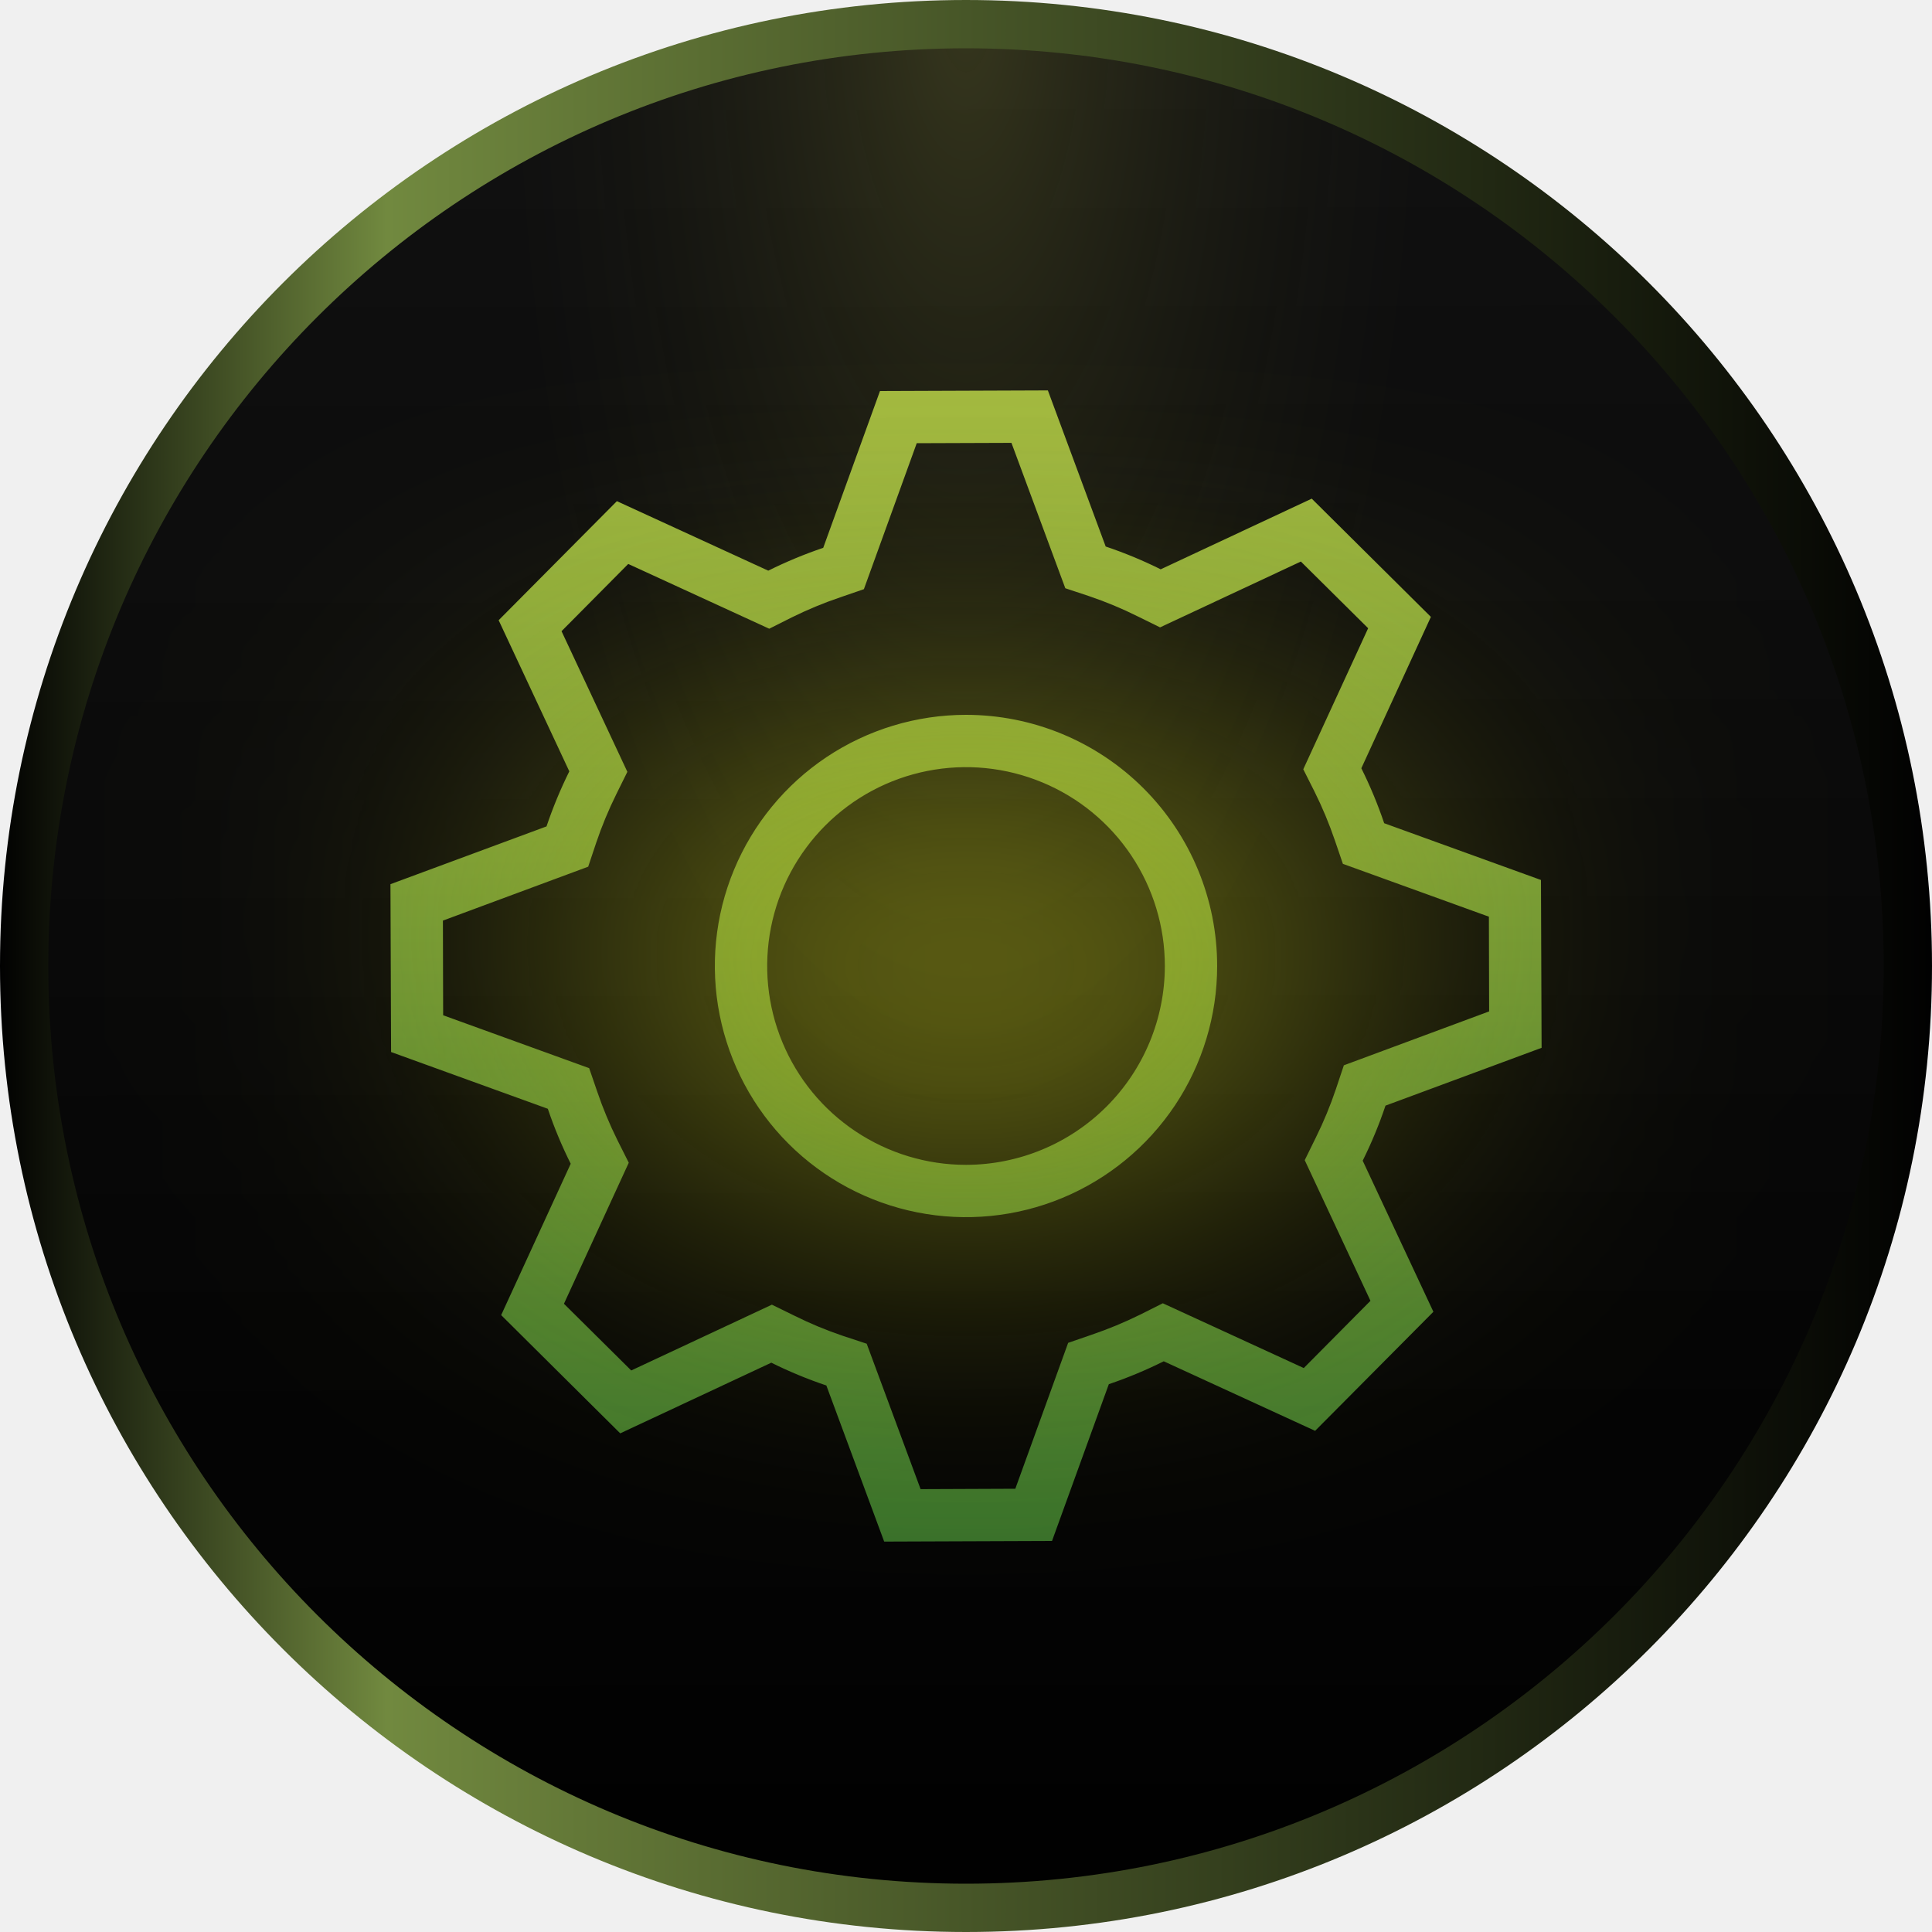
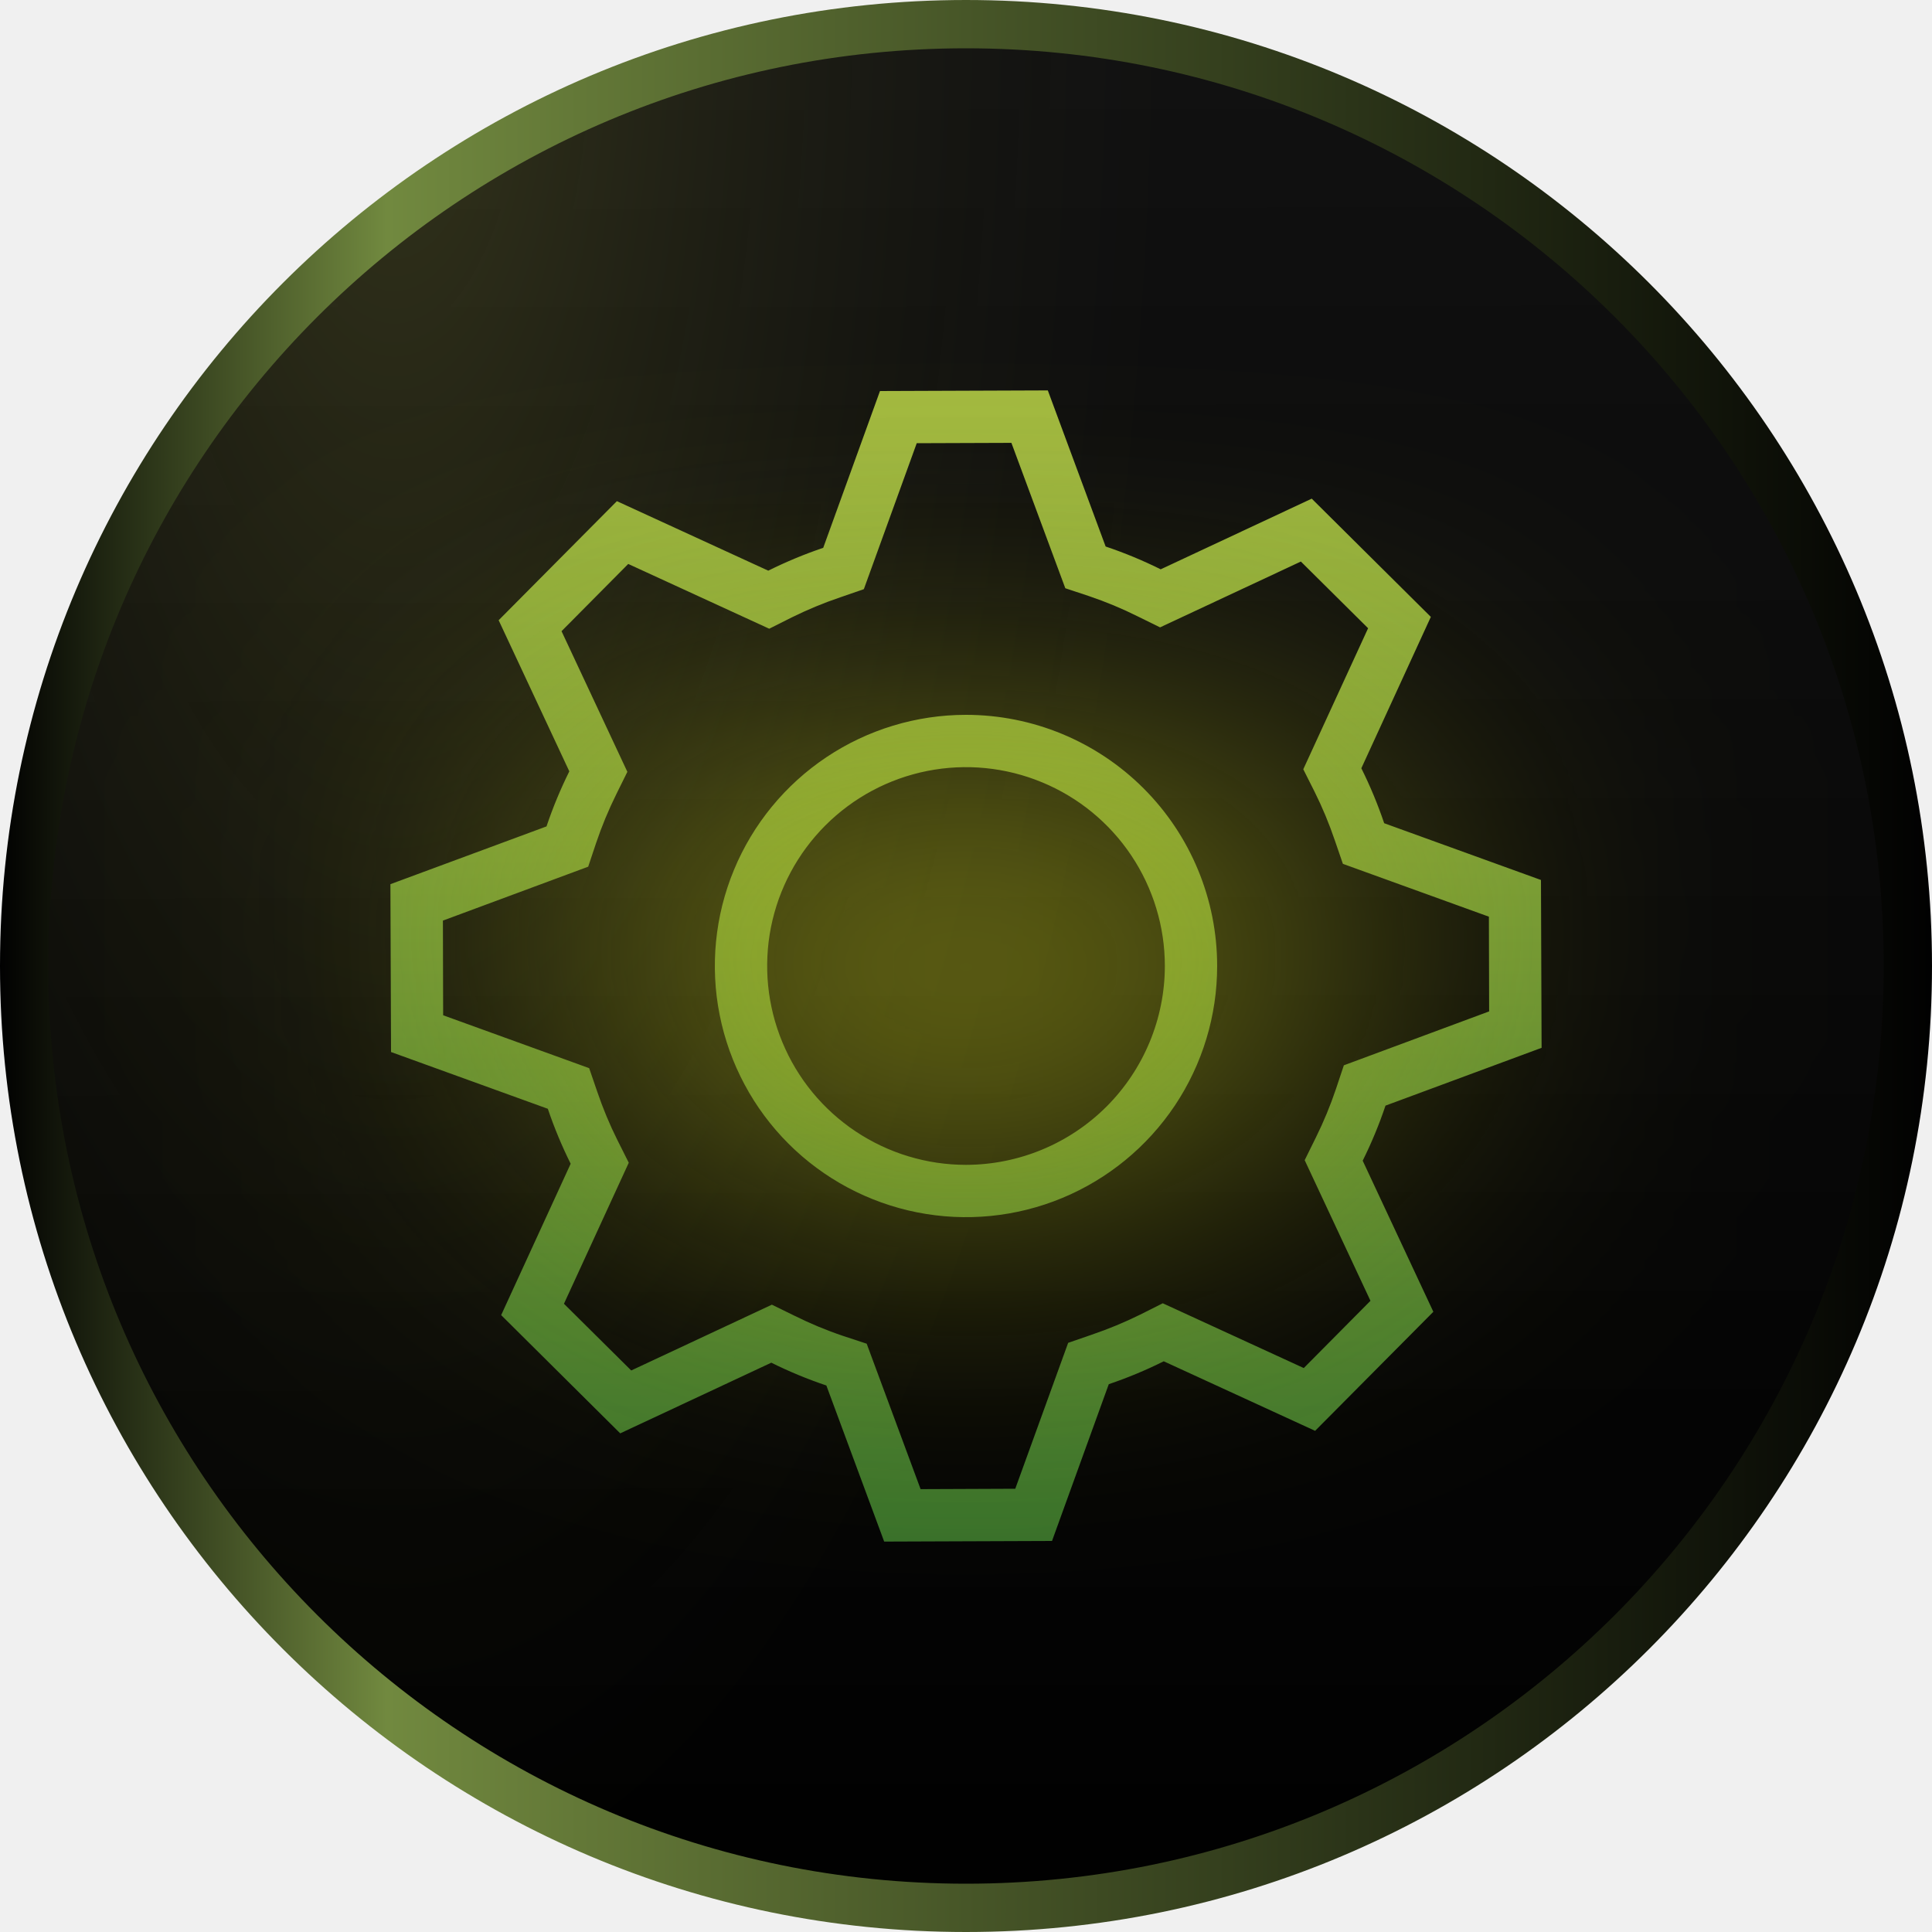
<svg xmlns="http://www.w3.org/2000/svg" width="40" height="40" viewBox="0 0 40 40" fill="none">
-   <circle cx="20" cy="20" r="19.5" fill="url(#paint0_linear_50_69)" />
-   <circle cx="20" cy="20" r="19.5" fill="url(#paint1_radial_50_69)" fill-opacity="0.5" />
-   <circle cx="20" cy="20" r="19.5" stroke="url(#paint2_linear_50_69)" />
-   <g clip-path="url(#clip0_50_69)">
-     <path d="M28.685 22.891L31.917 21.694L31.904 18.219L28.658 17.044C28.526 16.654 28.368 16.274 28.185 15.906L29.625 12.772L27.158 10.324L24.031 11.787C23.663 11.604 23.282 11.446 22.892 11.315L21.695 8.083L18.219 8.096L17.044 11.342C16.654 11.474 16.274 11.632 15.906 11.815L12.772 10.376L10.324 12.841L11.787 15.97C11.604 16.339 11.447 16.719 11.315 17.11L8.084 18.306L8.097 21.781L11.342 22.956C11.474 23.346 11.632 23.726 11.816 24.094L10.376 27.228L12.841 29.676L15.969 28.213C16.338 28.396 16.719 28.554 17.109 28.685L18.306 31.917L21.781 31.904L22.957 28.658C23.346 28.526 23.726 28.368 24.094 28.184L27.228 29.624L29.677 27.159L28.213 24.031C28.396 23.662 28.554 23.282 28.685 22.891ZM28.374 26.932L26.993 28.324L24.075 26.983L23.61 27.216C23.284 27.377 22.948 27.516 22.605 27.633L22.115 27.802L21.021 30.823L19.06 30.831L17.944 27.82L17.45 27.657C17.107 27.541 16.771 27.401 16.447 27.24L15.981 27.012L13.069 28.374L11.676 26.993L13.018 24.073L12.784 23.607C12.623 23.283 12.483 22.948 12.366 22.604L12.198 22.115L9.175 21.02L9.17 19.06L12.178 17.944L12.343 17.45C12.459 17.106 12.598 16.77 12.759 16.445L12.989 15.98L11.626 13.068L13.007 11.676L15.926 13.017L16.39 12.784C16.716 12.623 17.052 12.483 17.396 12.367L17.886 12.198L18.98 9.176L20.941 9.169L22.056 12.179L22.55 12.343C22.893 12.459 23.228 12.598 23.552 12.76L24.018 12.989L26.933 11.626L28.326 13.007L26.983 15.927L27.217 16.392C27.379 16.717 27.518 17.052 27.636 17.396L27.803 17.885L30.826 18.979L30.831 20.94L27.823 22.056L27.658 22.55C27.542 22.894 27.403 23.229 27.242 23.554L27.013 24.02L28.374 26.932ZM20 14.8C18.972 14.8 17.966 15.105 17.111 15.676C16.256 16.248 15.59 17.06 15.196 18.01C14.802 18.96 14.699 20.006 14.9 21.014C15.101 22.023 15.596 22.95 16.323 23.677C17.05 24.404 17.977 24.899 18.986 25.1C19.994 25.301 21.04 25.198 21.99 24.804C22.94 24.41 23.752 23.744 24.324 22.889C24.895 22.034 25.2 21.028 25.2 20C25.2 18.621 24.652 17.298 23.677 16.323C22.702 15.348 21.379 14.8 20 14.8ZM20 24.117C19.186 24.117 18.39 23.875 17.713 23.423C17.036 22.971 16.508 22.328 16.197 21.575C15.885 20.823 15.804 19.995 15.963 19.197C16.121 18.398 16.514 17.665 17.089 17.089C17.665 16.513 18.398 16.121 19.197 15.962C19.996 15.803 20.823 15.885 21.576 16.197C22.328 16.508 22.971 17.036 23.423 17.713C23.875 18.39 24.117 19.186 24.117 20C24.116 21.091 23.682 22.138 22.91 22.91C22.138 23.681 21.092 24.115 20 24.117Z" fill="url(#paint3_linear_50_69)" />
+   <circle cx="20" cy="20" r="19.5" fill="url(#paint0_linear_62_2282)" />
+   <circle cx="20" cy="20" r="19.5" fill="url(#paint1_radial_62_2282)" fill-opacity="0.5" />
+   <circle cx="20" cy="20" r="19.5" stroke="url(#paint2_linear_62_2282)" />
+   <g clip-path="url(#clip0_62_2282)">
+     <path d="M28.685 22.891L31.917 21.694L31.904 18.219L28.658 17.044C28.526 16.654 28.368 16.274 28.185 15.906L29.624 12.772L27.158 10.324L24.031 11.787C23.662 11.604 23.282 11.446 22.891 11.315L21.694 8.083L18.219 8.096L17.044 11.342C16.654 11.474 16.274 11.632 15.906 11.815L12.772 10.376L10.324 12.841L11.787 15.97C11.604 16.339 11.446 16.719 11.315 17.11L8.083 18.306L8.096 21.781L11.342 22.956C11.474 23.346 11.632 23.726 11.815 24.094L10.376 27.228L12.841 29.676L15.969 28.213C16.338 28.396 16.718 28.554 17.109 28.685L18.306 31.917L21.781 31.904L22.956 28.658C23.346 28.526 23.726 28.368 24.094 28.184L27.228 29.624L29.676 27.159L28.213 24.031C28.396 23.662 28.554 23.282 28.685 22.891ZM28.374 26.932L26.993 28.324L24.074 26.983L23.61 27.216C23.284 27.377 22.948 27.516 22.604 27.633L22.115 27.802L21.02 30.823L19.06 30.831L17.944 27.82L17.45 27.657C17.106 27.541 16.771 27.401 16.447 27.24L15.981 27.012L13.069 28.374L11.676 26.993L13.018 24.073L12.784 23.607C12.622 23.283 12.483 22.948 12.366 22.604L12.198 22.115L9.175 21.02L9.17 19.06L12.178 17.944L12.343 17.45C12.459 17.106 12.598 16.77 12.759 16.445L12.989 15.98L11.626 13.068L13.007 11.676L15.926 13.017L16.39 12.784C16.716 12.623 17.052 12.483 17.396 12.367L17.885 12.198L18.98 9.176L20.94 9.169L22.056 12.179L22.55 12.343C22.893 12.459 23.228 12.598 23.552 12.76L24.018 12.989L26.933 11.626L28.325 13.007L26.983 15.927L27.217 16.392C27.379 16.717 27.518 17.052 27.635 17.396L27.803 17.885L30.826 18.979L30.831 20.94L27.823 22.056L27.658 22.55C27.542 22.894 27.403 23.229 27.242 23.554L27.012 24.02L28.374 26.932ZM20 14.8C18.971 14.8 17.966 15.105 17.111 15.676C16.256 16.248 15.589 17.06 15.196 18.01C14.802 18.96 14.699 20.006 14.9 21.014C15.101 22.023 15.596 22.95 16.323 23.677C17.05 24.404 17.977 24.899 18.985 25.1C19.994 25.301 21.04 25.198 21.99 24.804C22.94 24.41 23.752 23.744 24.324 22.889C24.895 22.034 25.2 21.028 25.2 20C25.2 18.621 24.652 17.298 23.677 16.323C22.702 15.348 21.379 14.8 20 14.8ZM20 24.117C19.186 24.117 18.39 23.875 17.713 23.423C17.036 22.971 16.508 22.328 16.197 21.575C15.885 20.823 15.804 19.995 15.962 19.197C16.121 18.398 16.513 17.665 17.089 17.089C17.665 16.513 18.398 16.121 19.197 15.962C19.995 15.803 20.823 15.885 21.575 16.197C22.328 16.508 22.971 17.036 23.423 17.713C23.875 18.39 24.117 19.186 24.117 20C24.116 21.091 23.681 22.138 22.91 22.91C22.138 23.681 21.091 24.115 20 24.117Z" fill="url(#paint3_linear_62_2282)" />
  </g>
-   <g filter="url(#filter0_f_50_69)">
+   <g filter="url(#filter0_f_62_2282)">
    <path d="M29 17.5C29 18.959 28.052 20.358 26.364 21.389C24.676 22.421 22.387 23 20 23C17.613 23 15.324 22.421 13.636 21.389C11.948 20.358 11 18.959 11 17.5L20 17.5H29Z" fill="#BABD1C" />
  </g>
  <defs>
-     <filter id="filter0_f_50_69" x="1" y="7.5" width="38" height="25.5" filterUnits="userSpaceOnUse" color-interpolation-filters="sRGB">
+     <filter id="filter0_f_62_2282" x="1" y="7.5" width="38" height="25.5" filterUnits="userSpaceOnUse" color-interpolation-filters="sRGB">
      <feFlood flood-opacity="0" result="BackgroundImageFix" />
      <feBlend mode="normal" in="SourceGraphic" in2="BackgroundImageFix" result="shape" />
-       <feGaussianBlur stdDeviation="5" result="effect1_foregroundBlur_50_69" />
+       <feGaussianBlur stdDeviation="5" result="effect1_foregroundBlur_62_2282" />
    </filter>
-     <linearGradient id="paint0_linear_50_69" x1="19.887" y1="-1.594" x2="19.939" y2="40" gradientUnits="userSpaceOnUse">
+     <linearGradient id="paint0_linear_62_2282" x1="19.887" y1="-1.594" x2="19.939" y2="40" gradientUnits="userSpaceOnUse">
      <stop offset="0.019" stop-color="#141414" />
      <stop offset="1" />
    </linearGradient>
-     <radialGradient id="paint1_radial_50_69" cx="0" cy="0" r="1" gradientUnits="userSpaceOnUse" gradientTransform="translate(20) rotate(90) scale(23.4483 9.49991)">
+     <radialGradient id="paint1_radial_62_2282" cx="0" cy="0" r="1" gradientUnits="userSpaceOnUse" gradientTransform="translate(8.11268 -4.10453e-06) rotate(90) scale(40 16.2057)">
      <stop stop-color="#888A35" stop-opacity="0.6" />
      <stop offset="1" stop-color="#010101" stop-opacity="0.2" />
    </radialGradient>
-     <linearGradient id="paint2_linear_50_69" x1="0" y1="20" x2="40" y2="20" gradientUnits="userSpaceOnUse">
+     <linearGradient id="paint2_linear_62_2282" x1="0" y1="20" x2="40" y2="20" gradientUnits="userSpaceOnUse">
      <stop stop-color="#010101" />
      <stop offset="0.2" stop-color="#71893F" />
      <stop offset="1" stop-color="#010101" />
    </linearGradient>
-     <linearGradient id="paint3_linear_50_69" x1="20" y1="8.083" x2="20" y2="31.917" gradientUnits="userSpaceOnUse">
+     <linearGradient id="paint3_linear_62_2282" x1="20" y1="8.083" x2="20" y2="31.917" gradientUnits="userSpaceOnUse">
      <stop stop-color="#A3B940" />
      <stop offset="1" stop-color="#39712A" />
    </linearGradient>
-     <clipPath id="clip0_50_69">
+     <clipPath id="clip0_62_2282">
      <rect width="26" height="26" fill="white" transform="translate(7 7)" />
    </clipPath>
  </defs>
</svg>
